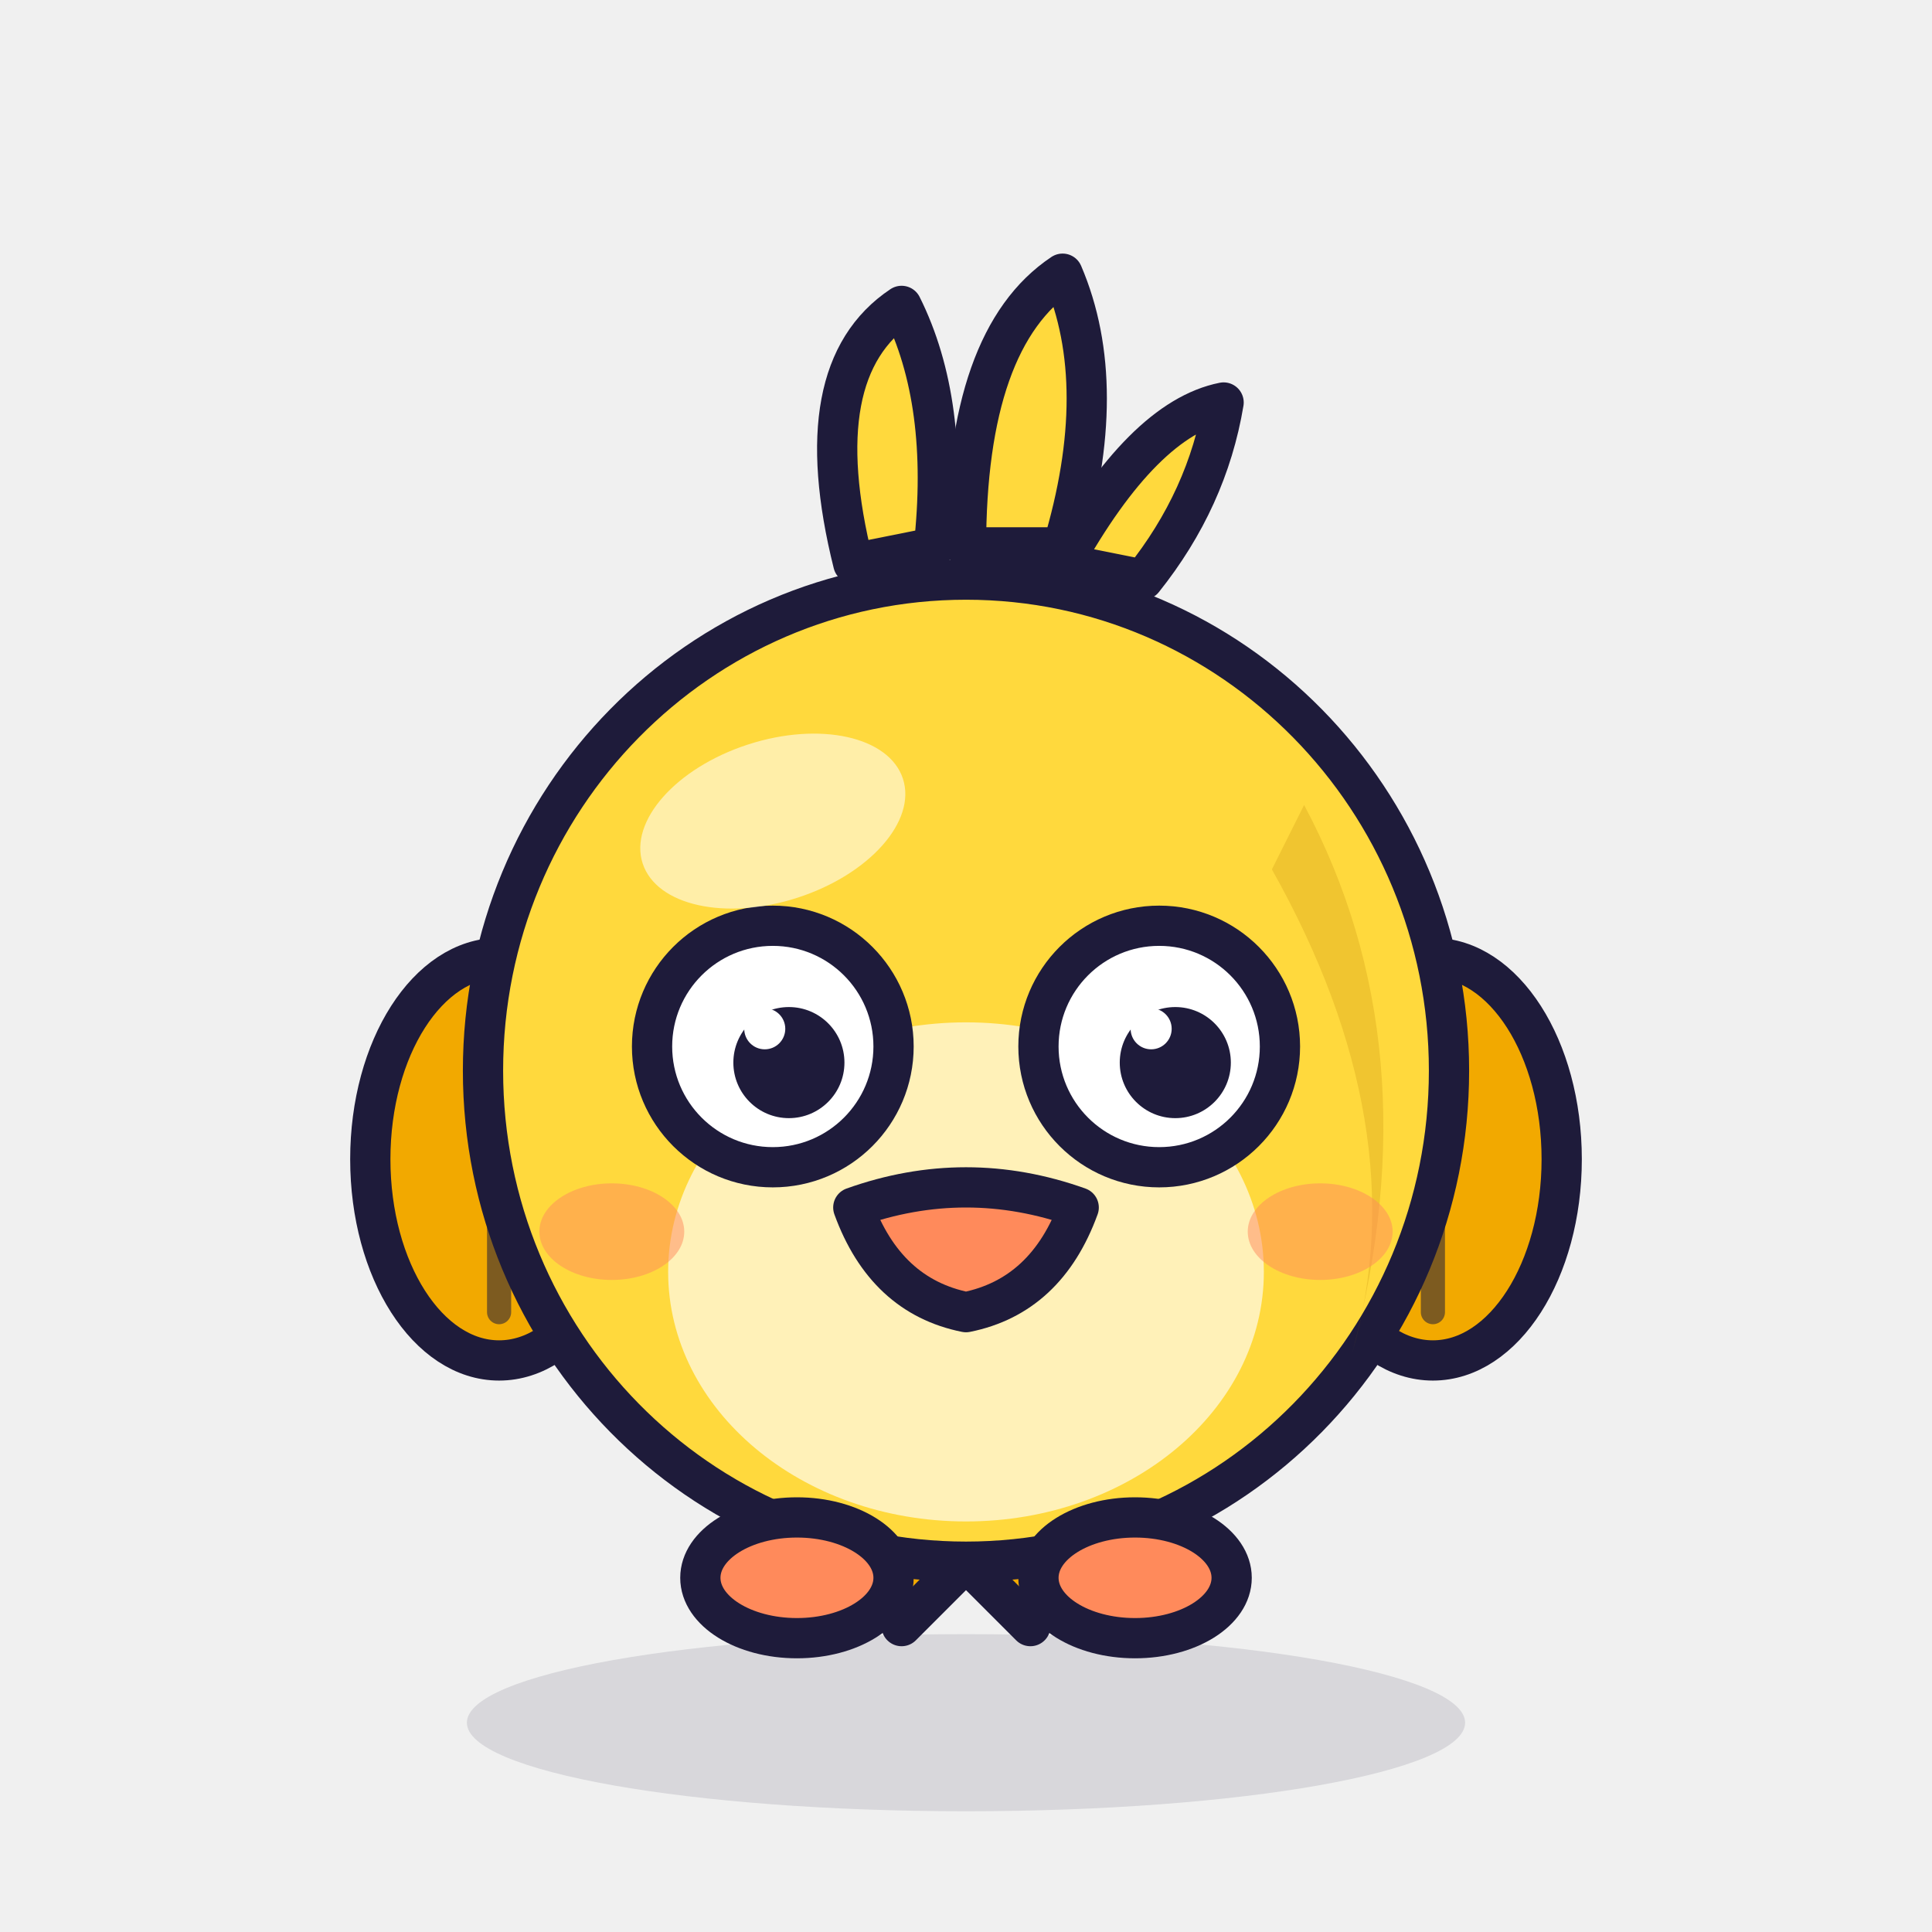
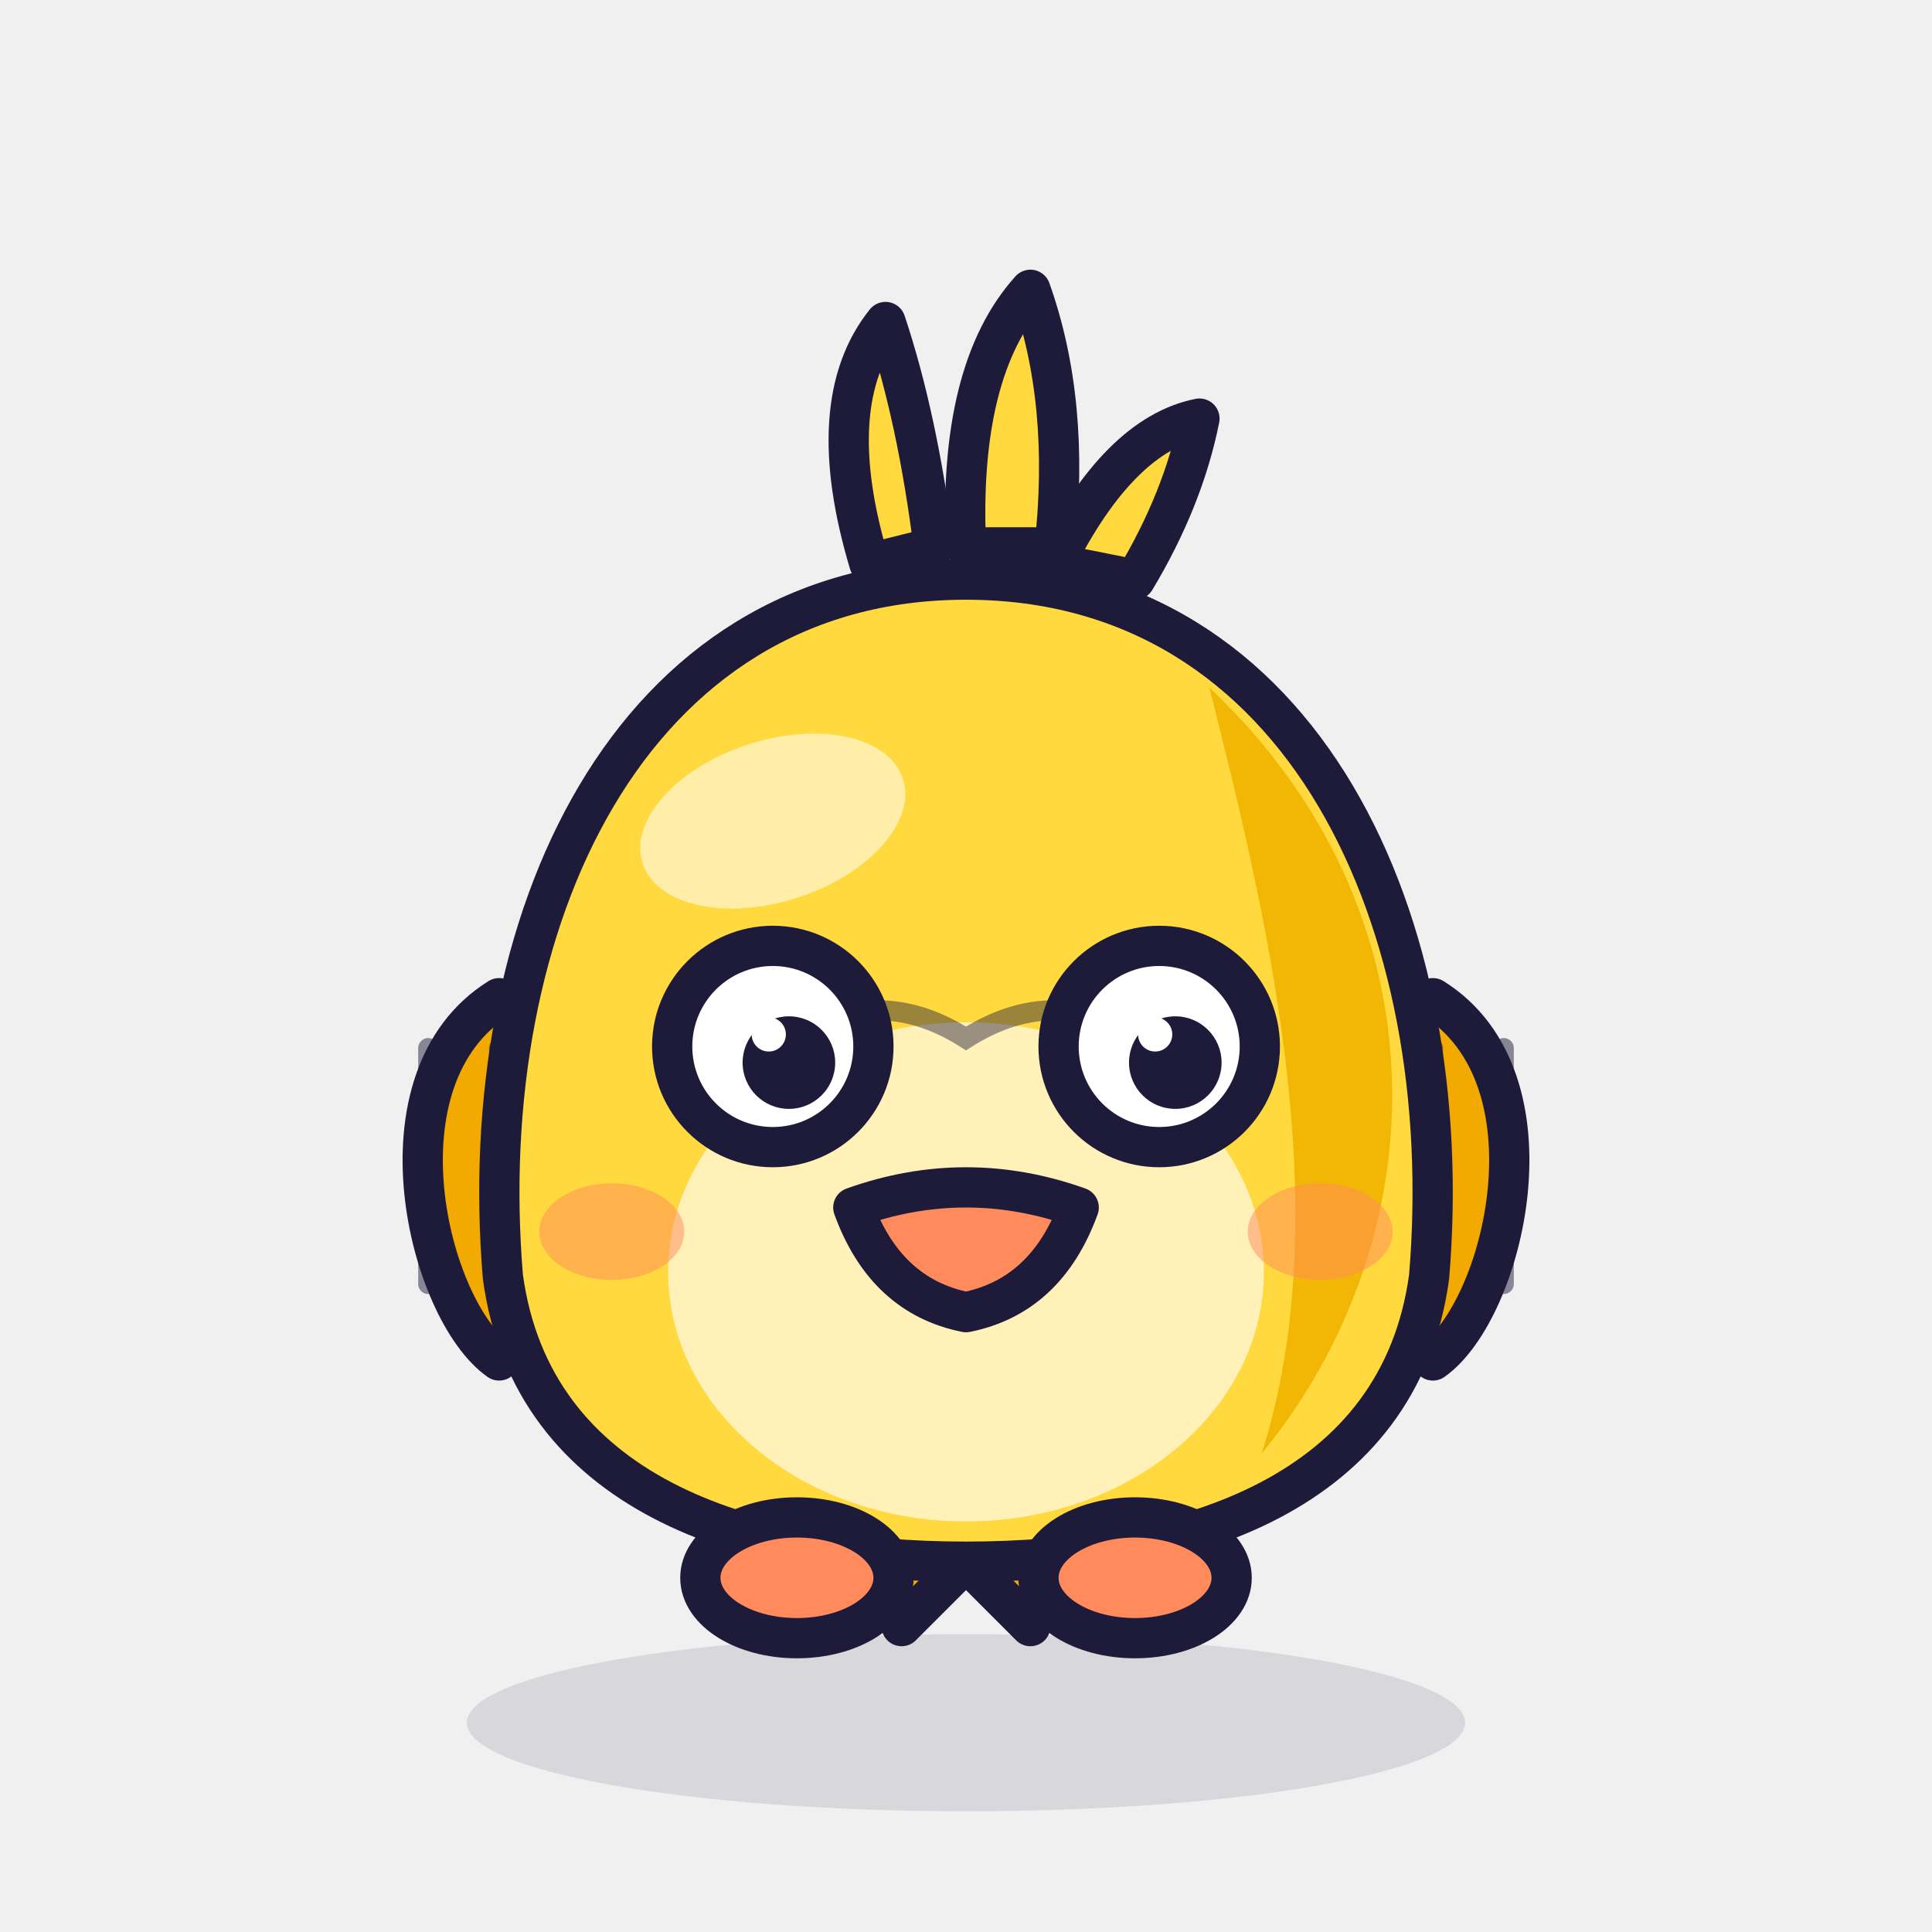
<svg xmlns="http://www.w3.org/2000/svg" viewBox="0 0 240 240" role="img" aria-label="Pip v2 C stage 3 idle_1">
  <g id="shadow">
    <ellipse cx="120" cy="214" rx="62" ry="11" fill="#1E1B3A" opacity="0.12" />
  </g>
  <g id="tail" stroke="#1E1B3A" stroke-width="5" stroke-linejoin="round">
    <path d="M108 186 L112 202 L120 194 L128 202 L132 186 Z" fill="#F2A900" />
  </g>
  <g id="wing_l" opacity="1.0">
-     <ellipse cx="62" cy="144" rx="16" ry="25" fill="#F2A900" stroke="#1E1B3A" stroke-width="5" transform="rotate(0 62 144)" />
-     <path d="M62 125 L62 163" stroke="#1E1B3A" stroke-width="3" stroke-linecap="round" opacity="0.55" />
+     <path d="M62.0 124.0 C46.0 134.0 53.2 162.8 62.0 169.0 C70.8 162.8 78.0 134.0 62.0 124.0 Z" fill="#F2A900" stroke="#1E1B3A" stroke-width="5" stroke-linejoin="round" />
+     <path d="M70.8 130.2 L70.8 159.5" stroke="#1E1B3A" stroke-width="2.5" stroke-linecap="round" opacity="0.5" />
+     <path d="M62.0 130.2 L62.0 159.5" stroke="#1E1B3A" stroke-width="2.5" stroke-linecap="round" opacity="0.5" />
+     <path d="M53.2 130.2 L53.2 159.5" stroke="#1E1B3A" stroke-width="2.5" stroke-linecap="round" opacity="0.5" />
  </g>
  <g id="wing_r" opacity="1.0">
-     <ellipse cx="178" cy="144" rx="16" ry="25" fill="#F2A900" stroke="#1E1B3A" stroke-width="5" transform="rotate(0 178 144)" />
-     <path d="M178 125 L178 163" stroke="#1E1B3A" stroke-width="3" stroke-linecap="round" opacity="0.55" />
+     <path d="M178.0 124.0 C162.0 134.0 169.2 162.8 178.0 169.0 C186.8 162.8 194.0 134.0 178.0 124.0 Z" fill="#F2A900" stroke="#1E1B3A" stroke-width="5" stroke-linejoin="round" />
+     <path d="M186.8 130.2 L186.8 159.5" stroke="#1E1B3A" stroke-width="2.5" stroke-linecap="round" opacity="0.5" />
+     <path d="M178.0 130.2 L178.0 159.5" stroke="#1E1B3A" stroke-width="2.5" stroke-linecap="round" opacity="0.5" />
+     <path d="M169.2 130.2 L169.2 159.5" stroke="#1E1B3A" stroke-width="2.5" stroke-linecap="round" opacity="0.5" />
  </g>
  <g id="body">
-     <ellipse cx="120" cy="133" rx="60" ry="61" fill="#FFD93D" stroke="#1E1B3A" stroke-width="5" />
+     <path d="M120 72 C162.0 72 181.2 114.7 177.528 158.62 C173.856 185.46 147.54 194 120 194 C92.46 194 66.144 185.46 62.472 158.62 C58.8 114.7 78.0 72 120 72 Z" fill="#FFD93D" stroke="#1E1B3A" stroke-width="5" />
    <g id="body_shade">
-       <path d="M162 100 Q178 130 168 168 Q176 140 158 108 Z" fill="#B97E00" opacity="0.22" transform="translate(0 0)" />
+       <path d="M150.24 85.42 C179.976 113.48 178.752 153.74 156.72 180.58 C166.512 150.08 156.96 112.26 150.24 85.42 Z" fill="#F2B705" />
    </g>
  </g>
  <g id="belly">
    <ellipse cx="120" cy="158" rx="37" ry="31" fill="#FFF1B8" />
+     <path d="M98 129 Q109.0 122 120 129 Q131.0 122 142 129" fill="none" stroke="#1E1B3A" stroke-width="2.5" stroke-linecap="round" opacity="0.45" />
  </g>
  <g id="cheek_l">
    <ellipse cx="76" cy="153" rx="9" ry="6.0" fill="#FF8A5B" opacity="0.5" />
  </g>
  <g id="cheek_r">
    <ellipse cx="164" cy="153" rx="9" ry="6.0" fill="#FF8A5B" opacity="0.5" />
  </g>
  <g id="head_tuft" stroke="#1E1B3A" stroke-width="5" stroke-linecap="round" stroke-linejoin="round">
-     <path d="M106 70 Q100 46 112 38 Q118 50 116 68 Z" fill="#FFD93D" />
-     <path d="M120 68 Q120 42 132 34 Q138 48 132 68 Z" fill="#FFD93D" />
-     <path d="M132 70 Q142 52 152 50 Q150 62 142 72 Z" fill="#FFD93D" />
+     <path d="M108 70 Q102 50 110 40 Q114 52 116 68 Z" fill="#FFD93D" />
+     <path d="M120 68 Q119 46 128 36 Q133 50 131 68 Z" fill="#FFD93D" />
+     <path d="M131 70 Q139 54 149 52 Q147 62 141 72 Z" fill="#FFD93D" />
  </g>
  <g id="eye_l">
    <g id="open">
-       <circle cx="96" cy="130" r="15" fill="#FFFFFF" stroke="#1E1B3A" stroke-width="5" />
-       <circle cx="98" cy="132" r="6.9" fill="#1E1B3A" />
-       <circle cx="95.0" cy="127.8" r="2.55" fill="#FFFFFF" />
+       <circle cx="96" cy="130" r="12.5" fill="#FFFFFF" stroke="#1E1B3A" stroke-width="5" />
+       <circle cx="98" cy="132" r="5.75" fill="#1E1B3A" />
+       <circle cx="95.5" cy="128.5" r="2.125" fill="#FFFFFF" />
    </g>
    <g id="closed" />
    <g id="happy" />
    <g id="sleepy" />
    <g id="surprised" />
    <g id="wink" />
  </g>
  <g id="eye_r">
    <g id="open">
-       <circle cx="144" cy="130" r="15" fill="#FFFFFF" stroke="#1E1B3A" stroke-width="5" />
-       <circle cx="146" cy="132" r="6.9" fill="#1E1B3A" />
-       <circle cx="143.0" cy="127.8" r="2.55" fill="#FFFFFF" />
+       <circle cx="144" cy="130" r="12.5" fill="#FFFFFF" stroke="#1E1B3A" stroke-width="5" />
+       <circle cx="146" cy="132" r="5.75" fill="#1E1B3A" />
+       <circle cx="143.5" cy="128.5" r="2.125" fill="#FFFFFF" />
    </g>
    <g id="closed" />
    <g id="happy" />
    <g id="sleepy" />
    <g id="surprised" />
    <g id="wink" />
  </g>
  <g id="brow_l" />
  <g id="brow_r" />
  <g id="beak_top">
    <path d="M106.0 150 Q120 145 134.0 150 Q130.0 161 120 163 Q110.0 161 106.0 150 Z" fill="#FF8A5B" stroke="#1E1B3A" stroke-width="5" stroke-linejoin="round" />
  </g>
  <g id="beak_bottom" />
  <g id="feet" stroke="#1E1B3A" stroke-width="5" stroke-linejoin="round">
    <ellipse cx="99" cy="196" rx="12" ry="7.5" fill="#FF8A5B" />
    <ellipse cx="141" cy="196" rx="12" ry="7.5" fill="#FF8A5B" />
  </g>
  <g id="shell_top" />
  <g id="shell_bottom" />
  <g id="accessory_head" />
  <g id="accessory_neck" />
  <g id="accessory_face" />
  <g id="highlight">
    <ellipse cx="96" cy="102" rx="17" ry="10" fill="#FFFFFF" opacity="0.55" transform="rotate(-18 96 102)" />
  </g>
  <g id="fx" />
</svg>
